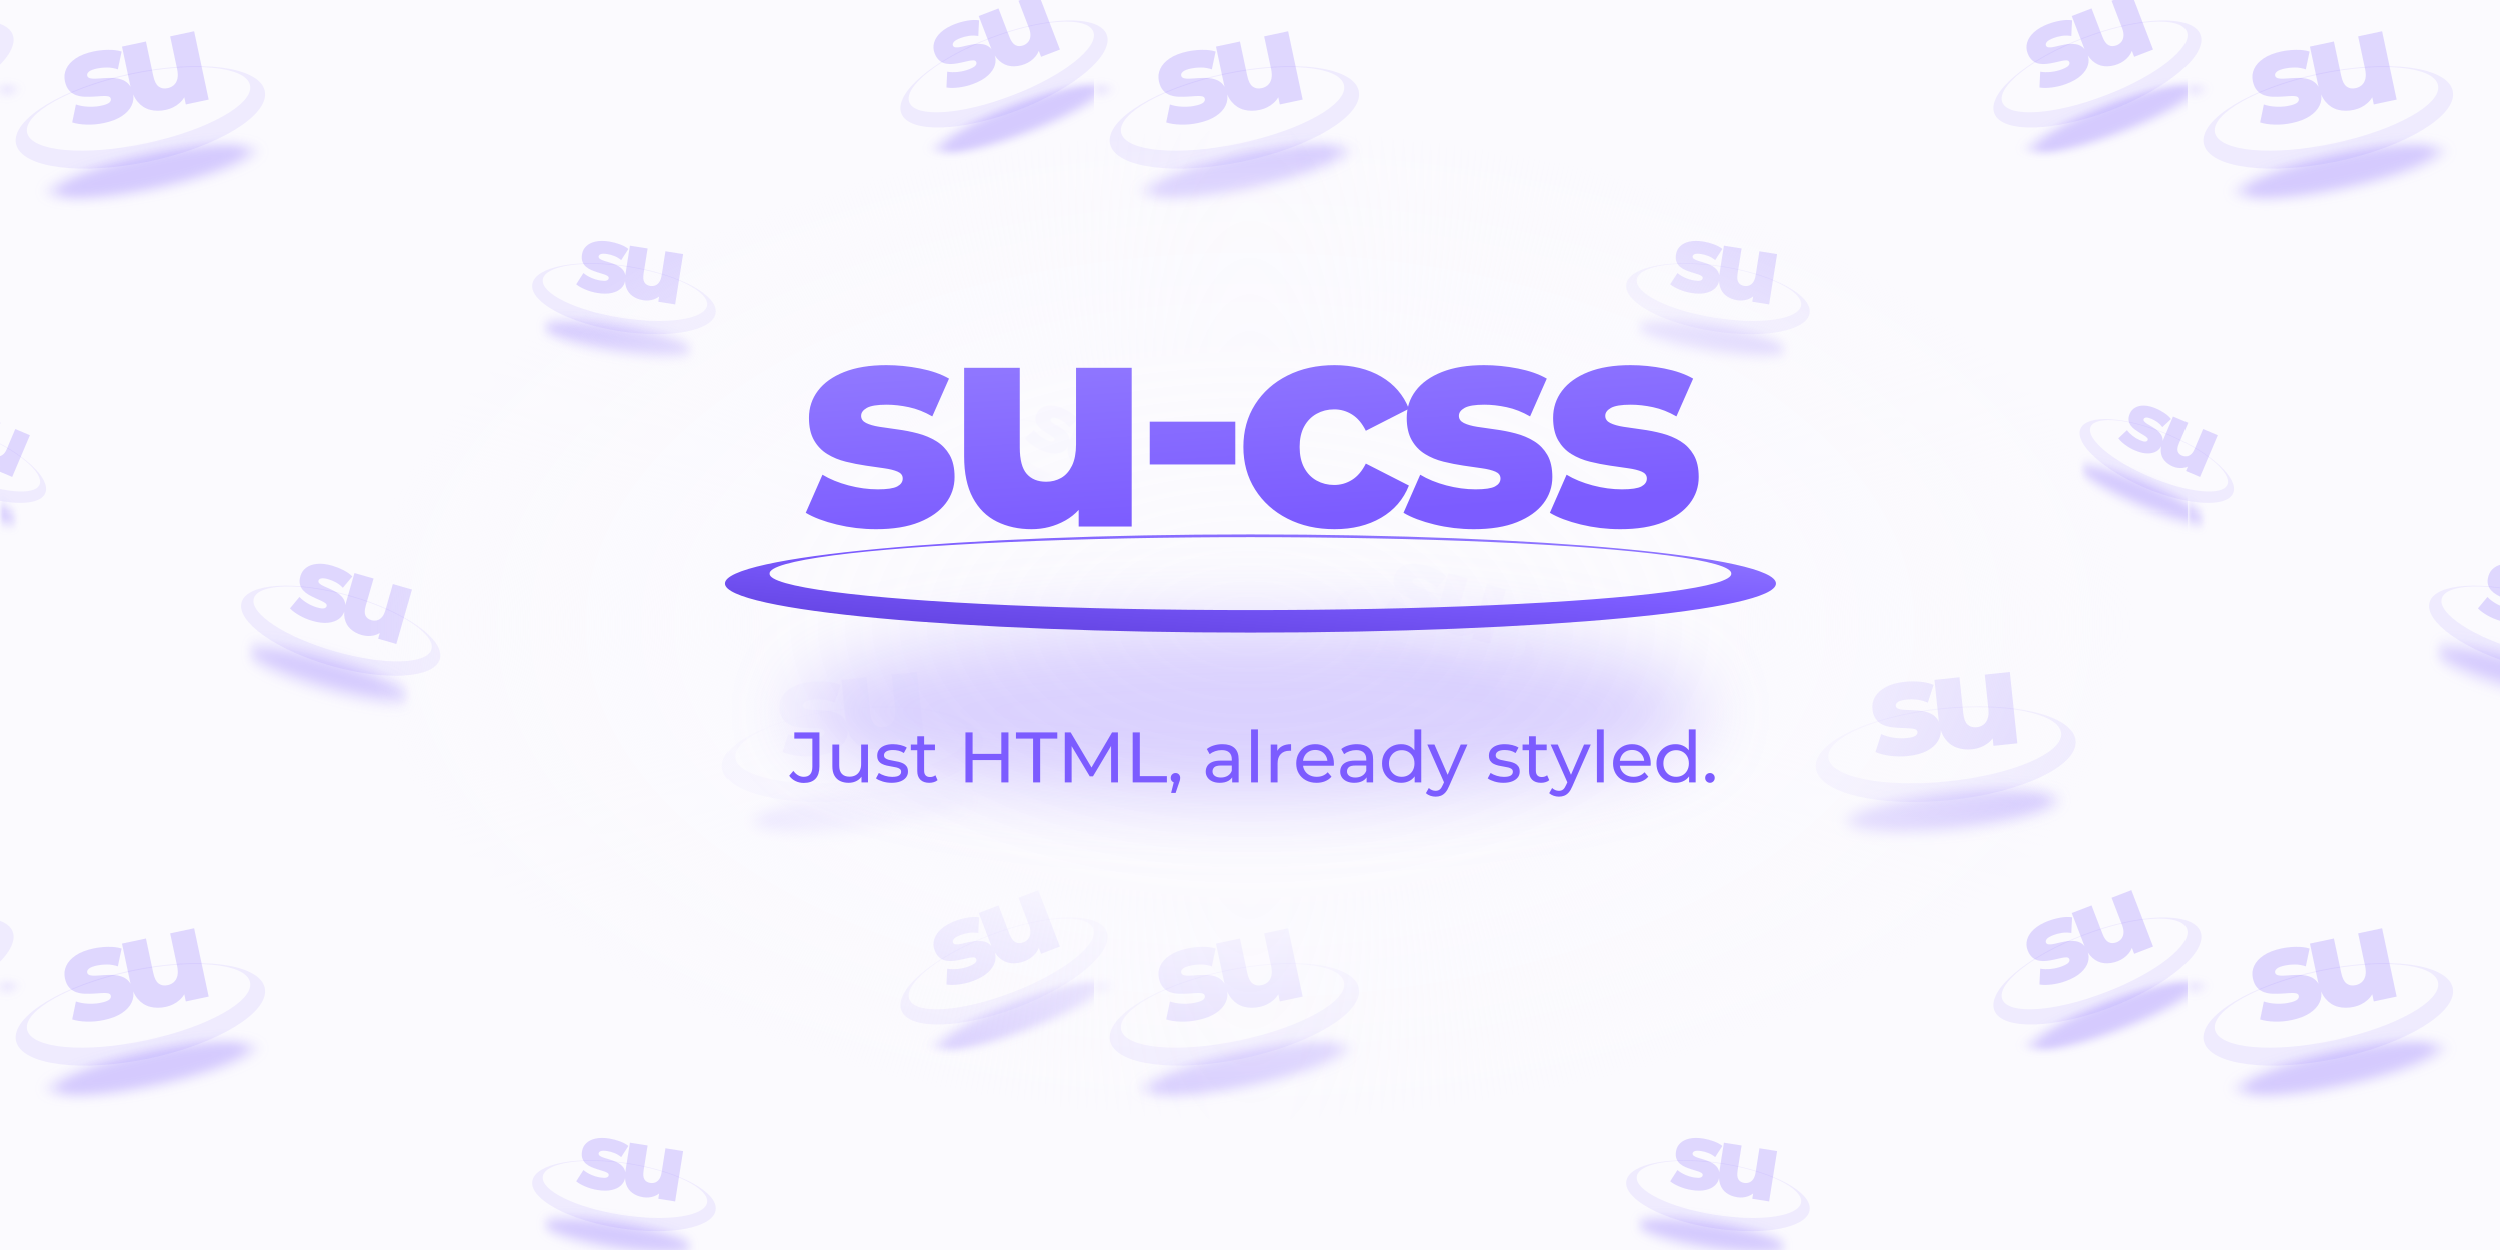
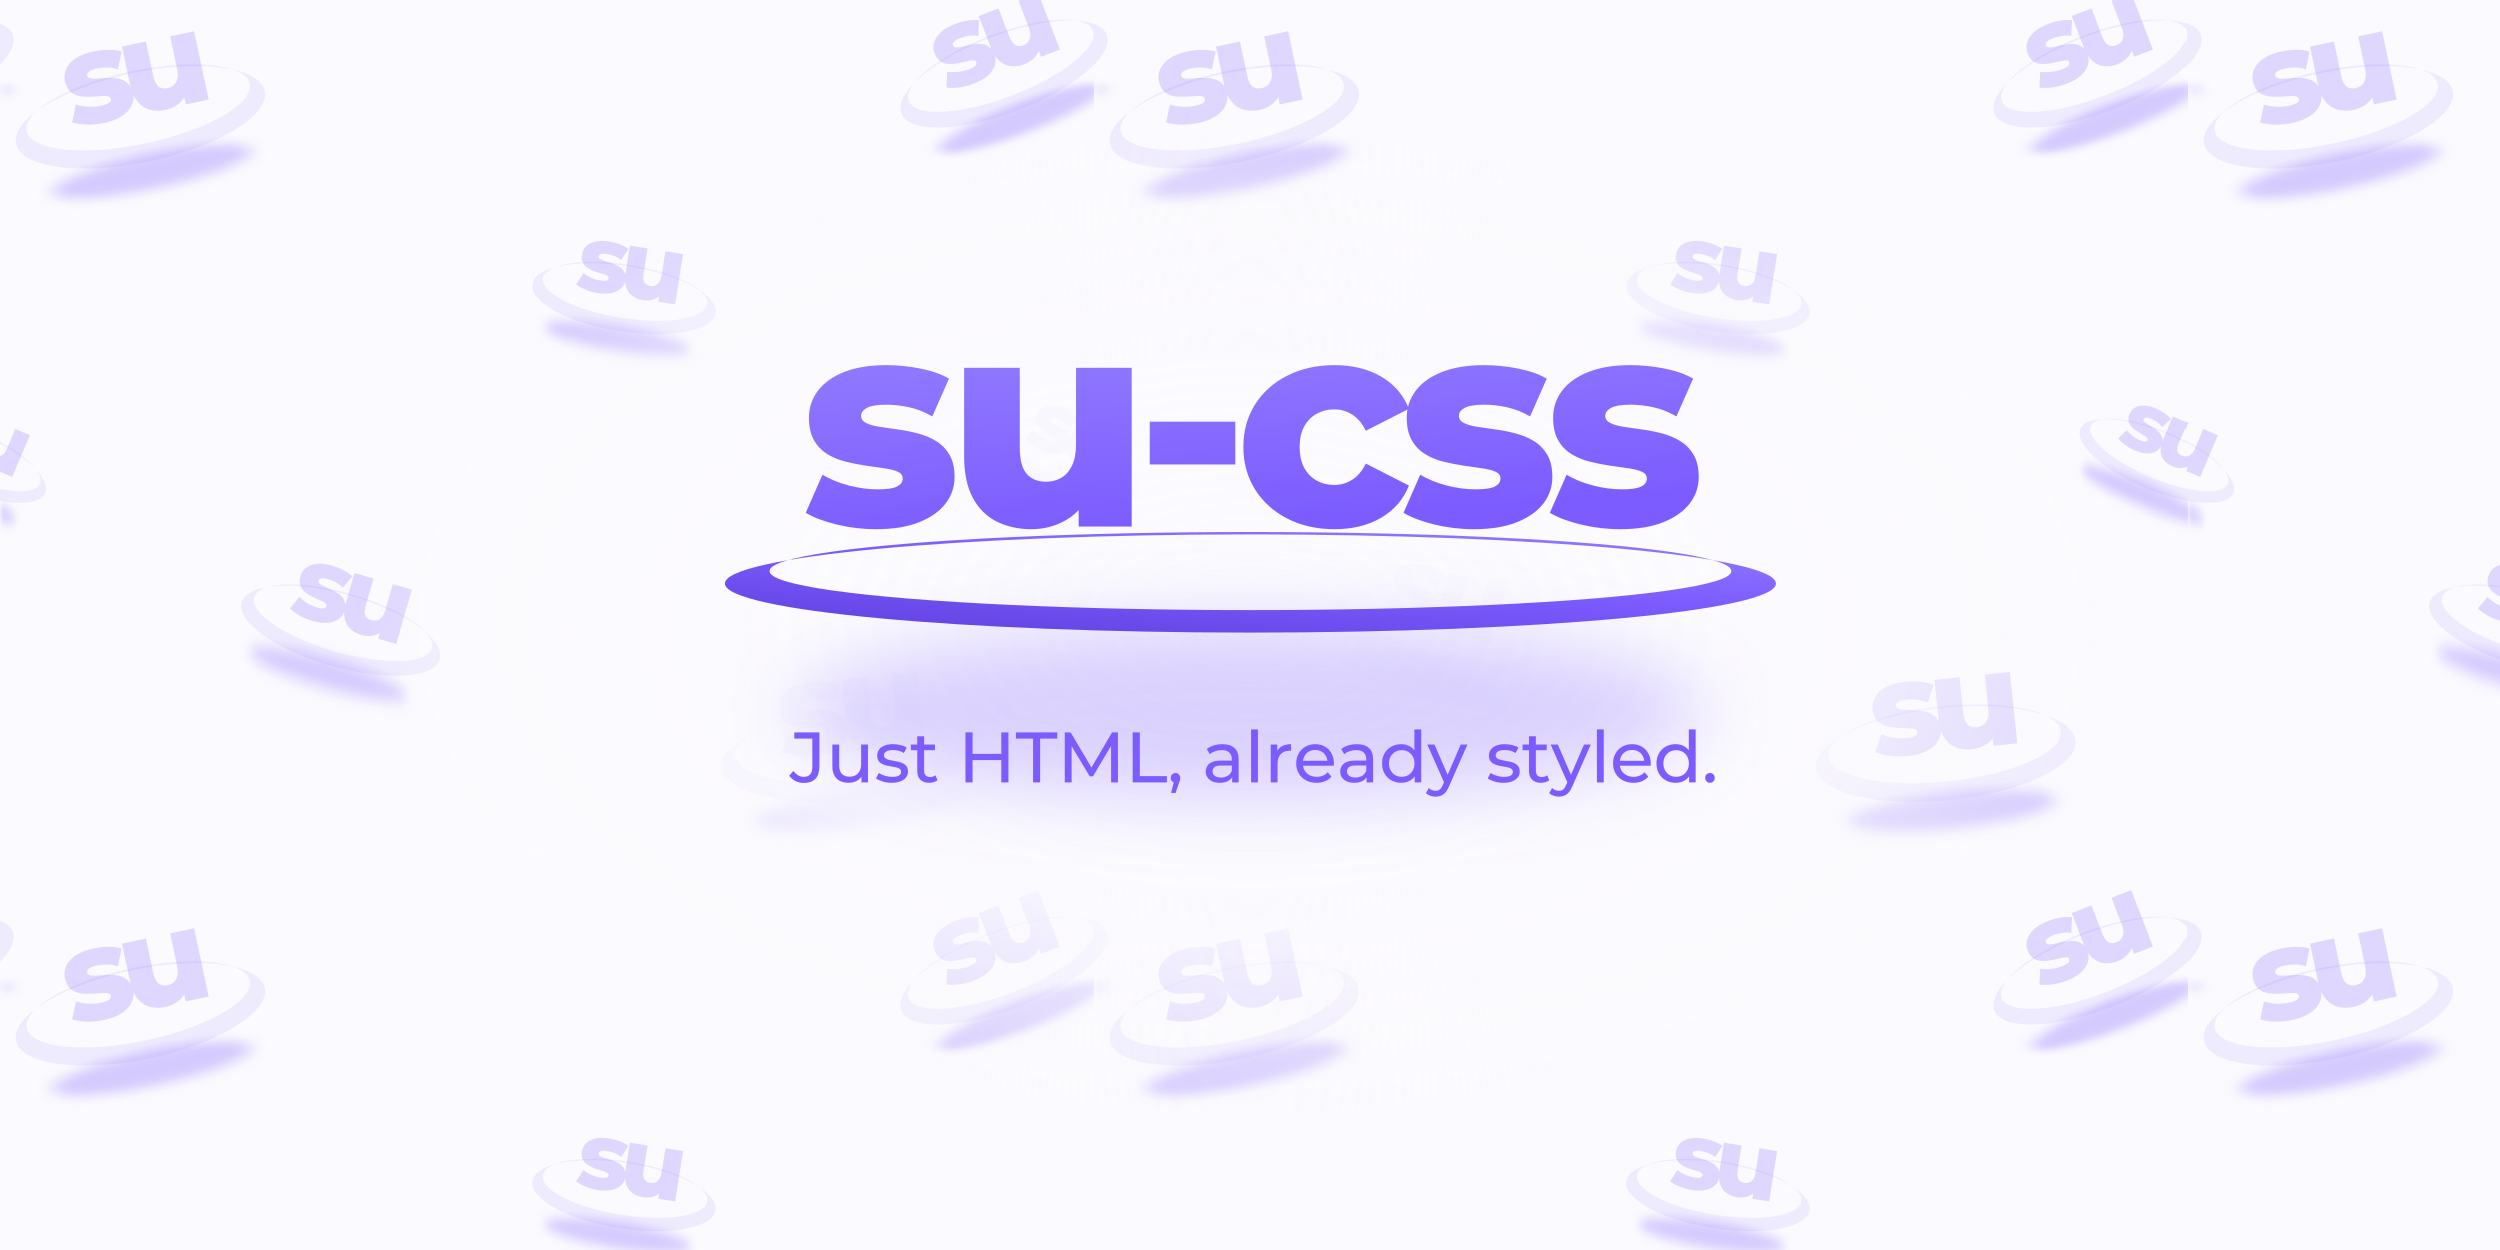
<svg xmlns="http://www.w3.org/2000/svg" xmlns:xlink="http://www.w3.org/1999/xlink" viewBox="0 0 1280 640" width="1280" height="640" role="img" aria-label="SuCSS — Just HTML, already styled.">
  <defs>
    <linearGradient id="word-gradient" x1="0" y1="0" x2="0.35" y2="1">
      <stop offset="0" stop-color="#9179FF" />
      <stop offset="1" stop-color="#7C5CFF" />
    </linearGradient>
    <linearGradient id="plate-gradient" x1="0.85" y1="0" x2="0.15" y2="1">
      <stop offset="0" stop-color="#9179FF" />
      <stop offset="0.45" stop-color="#7C5CFF" />
      <stop offset="1" stop-color="#6242E0" />
    </linearGradient>
    <filter id="plate-shadow" x="-70%" y="-200%" width="240%" height="500%" color-interpolation-filters="sRGB">
      <feGaussianBlur stdDeviation="20.94" />
    </filter>
    <filter id="pattern-shadow" x="-70%" y="-200%" width="240%" height="500%" color-interpolation-filters="sRGB">
      <feGaussianBlur stdDeviation="9.96" />
    </filter>
    <g id="su-mark">
      <ellipse cx="93.78" cy="179.33" rx="140.86" ry="24.27" fill="#7C5CFF" opacity="0.3" filter="url(#pattern-shadow)" />
-       <path d="M-82.29 102.8A176.07 62.22 0 1 0 269.85 102.8A176.07 62.22 0 1 0 -82.29 102.8ZM-64.02 90.77A157.79 48.8 0 1 0 251.57 90.77A157.79 48.8 0 1 0 -64.02 90.77Z" fill="#7C5CFF16" fill-rule="evenodd" />
+       <path d="M-82.29 102.8A176.07 62.22 0 1 0 269.85 102.8A176.07 62.22 0 1 0 -82.29 102.8ZM-64.02 88.68A157.79 50.9 0 1 0 251.57 88.68A157.79 50.9 0 1 0 -64.02 88.68Z" fill="#7C5CFF16" fill-rule="evenodd" />
      <path d="M42.86 100L42.86 100Q30.54 100 18.84 97.14Q7.14 94.29 0 90L0 90L10.18 66.79Q16.96 70.89 26.07 73.3Q35.18 75.71 43.93 75.71L43.93 75.71Q52.5 75.71 55.8 73.93Q59.11 72.14 59.11 69.11L59.11 69.11Q59.11 66.25 55.98 64.91Q52.86 63.57 47.77 62.86Q42.68 62.14 36.61 61.25Q30.54 60.36 24.38 58.84Q18.21 57.32 13.13 54.2Q8.04 51.07 5 45.71Q1.96 40.36 1.96 32.14L1.96 32.14Q1.96 22.86 7.41 15.63Q12.86 8.39 23.39 4.2Q33.93 0 49.11 0L49.11 0Q59.29 0 69.73 2.05Q80.18 4.11 87.32 8.21L87.32 8.21L77.14 31.25Q70 27.14 62.86 25.63Q55.71 24.11 49.29 24.11L49.29 24.11Q40.71 24.11 37.23 26.07Q33.75 28.04 33.75 30.89L33.75 30.89Q33.75 33.75 36.79 35.27Q39.82 36.79 44.91 37.59Q50 38.39 56.07 39.2Q62.14 40 68.3 41.61Q74.46 43.21 79.55 46.34Q84.64 49.46 87.68 54.73Q90.71 60 90.71 68.21L90.71 68.21Q90.71 77.14 85.27 84.29Q79.82 91.43 69.2 95.71Q58.57 100 42.86 100M130.3 100L130.3 100Q118.52 100 109.14 95.36Q99.77 90.71 94.5 80.8Q89.23 70.89 89.23 55.71L89.23 55.71L89.23 1.61L123.16 1.61L123.16 50.18Q123.16 61.43 127.36 66.25Q131.55 71.07 139.23 71.07L139.23 71.07Q144.23 71.07 148.34 68.75Q152.45 66.43 154.95 61.34Q157.45 56.25 157.45 48.21L157.45 48.21L157.45 1.61L191.38 1.61L191.38 98.39L159.05 98.39L159.05 71.07L165.3 78.75Q160.3 89.46 150.84 94.73Q141.38 100 130.3 100" fill="#7C5CFF38" />
    </g>
    <clipPath id="pattern-clip">
      <rect width="560" height="459.2" />
    </clipPath>
    <pattern id="su-pattern" width="560" height="459.2" patternUnits="userSpaceOnUse">
      <g clip-path="url(#pattern-clip)">
        <use xlink:href="#su-mark" href="#su-mark" transform="translate(72.8 64.29) rotate(-12) scale(0.37) translate(-93.78 -114.25)" />
        <use xlink:href="#su-mark" href="#su-mark" transform="translate(72.8 523.49) rotate(-12) scale(0.37) translate(-93.78 -114.25)" />
        <use xlink:href="#su-mark" href="#su-mark" transform="translate(632.8 64.29) rotate(-12) scale(0.37) translate(-93.78 -114.25)" />
        <use xlink:href="#su-mark" href="#su-mark" transform="translate(632.8 523.49) rotate(-12) scale(0.37) translate(-93.78 -114.25)" />
        <use xlink:href="#su-mark" href="#su-mark" transform="translate(319.2 156.13) rotate(9) scale(0.27) translate(-93.78 -114.25)" />
        <use xlink:href="#su-mark" href="#su-mark" transform="translate(-44.8 41.33) rotate(-21) scale(0.32) translate(-93.78 -114.25)" />
        <use xlink:href="#su-mark" href="#su-mark" transform="translate(-44.8 500.53) rotate(-21) scale(0.32) translate(-93.78 -114.25)" />
        <use xlink:href="#su-mark" href="#su-mark" transform="translate(515.2 41.33) rotate(-21) scale(0.32) translate(-93.78 -114.25)" />
        <use xlink:href="#su-mark" href="#su-mark" transform="translate(515.2 500.53) rotate(-21) scale(0.32) translate(-93.78 -114.25)" />
        <use xlink:href="#su-mark" href="#su-mark" transform="translate(173.6 326.03) rotate(16) scale(0.3) translate(-93.78 -114.25)" />
        <use xlink:href="#su-mark" href="#su-mark" transform="translate(436.8 -68.88) rotate(-6) scale(0.38) translate(-93.78 -114.25)" />
        <use xlink:href="#su-mark" href="#su-mark" transform="translate(436.8 390.32) rotate(-6) scale(0.38) translate(-93.78 -114.25)" />
        <use xlink:href="#su-mark" href="#su-mark" transform="translate(-16.8 238.78) rotate(23) scale(0.24) translate(-93.78 -114.25)" />
        <use xlink:href="#su-mark" href="#su-mark" transform="translate(543.2 238.78) rotate(23) scale(0.24) translate(-93.78 -114.25)" />
      </g>
    </pattern>
    <radialGradient id="clearing" cx="0.5" cy="0.5" r="0.5">
      <stop offset="0" stop-color="#FBFAFE" stop-opacity="0.97" />
      <stop offset="0.55" stop-color="#FBFAFE" stop-opacity="0.9" />
      <stop offset="1" stop-color="#FBFAFE" stop-opacity="0" />
    </radialGradient>
  </defs>
  <rect width="1280" height="640" fill="#FBFAFE" />
  <rect width="1280" height="640" fill="url(#su-pattern)" />
  <ellipse cx="640" cy="320" rx="456.96" ry="252.79" fill="url(#clearing)" />
  <g transform="translate(412.54 186.95) scale(0.84)">
    <ellipse cx="271.06" cy="210.89" rx="275.47" ry="53.85" fill="#7C5CFF" opacity="0.26" filter="url(#plate-shadow)" />
-     <path d="M-49.26 133.1A320.31 29.92 0 1 0 591.37 133.1A320.31 29.92 0 1 0 -49.26 133.1ZM-22.03 127.08A293.09 22.1 0 1 0 564.14 127.08A293.09 22.1 0 1 0 -22.03 127.08Z" fill="url(#plate-gradient)" fill-rule="evenodd" />
+     <path d="M-49.26 133.1A320.31 29.92 0 1 0 591.37 133.1A320.31 29.92 0 1 0 -49.26 133.1ZM-22.03 125.51A293.09 23.67 0 1 0 564.14 125.51A293.09 23.67 0 1 0 -22.03 125.51Z" fill="url(#plate-gradient)" fill-rule="evenodd" />
    <path d="M42.86 100L42.86 100Q30.54 100 18.84 97.14Q7.14 94.29 0 90L0 90L10.18 66.79Q16.96 70.89 26.07 73.3Q35.18 75.71 43.93 75.71L43.93 75.71Q52.5 75.71 55.8 73.93Q59.11 72.14 59.11 69.11L59.11 69.11Q59.11 66.25 55.98 64.91Q52.86 63.57 47.77 62.86Q42.68 62.14 36.61 61.25Q30.54 60.36 24.38 58.84Q18.21 57.32 13.13 54.2Q8.04 51.07 5 45.71Q1.96 40.36 1.96 32.14L1.96 32.14Q1.96 22.86 7.41 15.63Q12.86 8.39 23.39 4.2Q33.93 0 49.11 0L49.11 0Q59.29 0 69.73 2.05Q80.18 4.11 87.32 8.21L87.32 8.21L77.14 31.25Q70 27.14 62.86 25.63Q55.71 24.11 49.29 24.11L49.29 24.11Q40.71 24.11 37.23 26.07Q33.75 28.04 33.75 30.89L33.75 30.89Q33.75 33.75 36.79 35.27Q39.82 36.79 44.91 37.59Q50 38.39 56.07 39.2Q62.14 40 68.3 41.61Q74.46 43.21 79.55 46.34Q84.64 49.46 87.68 54.73Q90.71 60 90.71 68.21L90.71 68.21Q90.71 77.14 85.27 84.29Q79.82 91.43 69.2 95.71Q58.57 100 42.86 100M137.61 100L137.61 100Q125.82 100 116.45 95.36Q107.07 90.71 101.8 80.8Q96.54 70.89 96.54 55.71L96.54 55.71L96.54 1.61L130.46 1.61L130.46 50.18Q130.46 61.43 134.66 66.25Q138.86 71.07 146.54 71.07L146.54 71.07Q151.54 71.07 155.64 68.75Q159.75 66.43 162.25 61.34Q164.75 56.25 164.75 48.21L164.75 48.21L164.75 1.61L198.68 1.61L198.68 98.39L166.36 98.39L166.36 71.07L172.61 78.75Q167.61 89.46 158.14 94.73Q148.68 100 137.61 100M261.82 60.54L209.68 60.54L209.68 34.46L261.82 34.46L261.82 60.54M322.29 100L322.29 100Q306.21 100 293.63 93.57Q281.04 87.14 273.89 75.8Q266.75 64.46 266.75 49.82L266.75 49.82Q266.75 35.18 273.89 23.93Q281.04 12.68 293.63 6.34Q306.21 0 322.29 0L322.29 0Q338.71 0 350.68 6.96Q362.64 13.93 367.64 26.61L367.64 26.61L341.39 40Q338 33.21 333 30.09Q328 26.96 322.11 26.96L322.11 26.96Q316.21 26.96 311.39 29.64Q306.57 32.32 303.8 37.41Q301.04 42.5 301.04 49.82L301.04 49.82Q301.04 57.32 303.8 62.5Q306.57 67.68 311.39 70.36Q316.21 73.04 322.11 73.04L322.11 73.04Q328 73.04 333 69.91Q338 66.79 341.39 60L341.39 60L367.64 73.39Q362.64 86.07 350.68 93.04Q338.71 100 322.29 100M407.21 100L407.21 100Q394.89 100 383.2 97.14Q371.5 94.29 364.36 90L364.36 90L374.54 66.79Q381.32 70.89 390.43 73.3Q399.54 75.71 408.29 75.71L408.29 75.71Q416.86 75.71 420.16 73.93Q423.46 72.14 423.46 69.11L423.46 69.11Q423.46 66.25 420.34 64.91Q417.21 63.57 412.13 62.86Q407.04 62.14 400.96 61.25Q394.89 60.36 388.73 58.84Q382.57 57.32 377.48 54.2Q372.39 51.07 369.36 45.71Q366.32 40.36 366.32 32.14L366.32 32.14Q366.32 22.86 371.77 15.63Q377.21 8.39 387.75 4.2Q398.29 0 413.46 0L413.46 0Q423.64 0 434.09 2.05Q444.54 4.11 451.68 8.21L451.68 8.21L441.5 31.25Q434.36 27.14 427.21 25.63Q420.07 24.11 413.64 24.11L413.64 24.11Q405.07 24.11 401.59 26.07Q398.11 28.04 398.11 30.89L398.11 30.89Q398.11 33.75 401.14 35.27Q404.18 36.79 409.27 37.59Q414.36 38.39 420.43 39.2Q426.5 40 432.66 41.61Q438.82 43.21 443.91 46.34Q449 49.46 452.04 54.73Q455.07 60 455.07 68.21L455.07 68.21Q455.07 77.14 449.63 84.29Q444.18 91.43 433.55 95.71Q422.93 100 407.21 100M496.43 100L496.43 100Q484.11 100 472.41 97.14Q460.71 94.29 453.57 90L453.57 90L463.75 66.79Q470.54 70.89 479.64 73.3Q488.75 75.71 497.5 75.71L497.5 75.71Q506.07 75.71 509.38 73.93Q512.68 72.14 512.68 69.11L512.68 69.11Q512.68 66.25 509.55 64.91Q506.43 63.57 501.34 62.86Q496.25 62.14 490.18 61.25Q484.11 60.36 477.95 58.84Q471.79 57.32 466.7 54.2Q461.61 51.07 458.57 45.71Q455.54 40.36 455.54 32.14L455.54 32.14Q455.54 22.86 460.98 15.63Q466.43 8.39 476.96 4.2Q487.5 0 502.68 0L502.68 0Q512.86 0 523.3 2.05Q533.75 4.11 540.89 8.21L540.89 8.21L530.71 31.25Q523.57 27.14 516.43 25.63Q509.29 24.11 502.86 24.11L502.86 24.11Q494.29 24.11 490.8 26.07Q487.32 28.04 487.32 30.89L487.32 30.89Q487.32 33.75 490.36 35.27Q493.39 36.79 498.48 37.59Q503.57 38.39 509.64 39.2Q515.71 40 521.88 41.61Q528.04 43.21 533.13 46.34Q538.21 49.46 541.25 54.73Q544.29 60 544.29 68.21L544.29 68.21Q544.29 77.14 538.84 84.29Q533.39 91.43 522.77 95.71Q512.14 100 496.43 100" fill="url(#word-gradient)" />
    <g transform="translate(-10.07 222.02) scale(0.41)">
      <path d="M21.66 79.62L21.66 79.62Q15.07 79.62 9.34 76.86Q3.61 74.1 0 68.9L0 68.9L6.16 61.68Q9.24 65.92 13.11 68.21Q16.99 70.49 21.66 70.49L21.66 70.49Q34.39 70.49 34.39 55.41L34.39 55.41L34.39 13.69L7.54 13.69L7.54 4.46L44.9 4.46L44.9 54.88Q44.9 67.3 39.01 73.46Q33.12 79.62 21.66 79.62M88.32 79.41L88.32 79.41Q81.1 79.41 75.64 76.75Q70.17 74.1 67.14 68.63Q64.12 63.16 64.12 54.88L64.12 54.88L64.12 22.51L74.31 22.51L74.31 53.72Q74.31 62 78.29 66.14Q82.27 70.28 89.49 70.28L89.49 70.28Q94.8 70.28 98.73 68.1Q102.65 65.92 104.78 61.73Q106.9 57.54 106.9 51.59L106.9 51.59L106.9 22.51L117.09 22.51L117.09 78.77L107.43 78.77L107.43 63.59L109.02 67.62Q106.26 73.25 100.74 76.33Q95.22 79.41 88.32 79.41M152.23 79.41L152.23 79.41Q145.22 79.41 138.91 77.49Q132.59 75.58 128.98 72.82L128.98 72.82L133.23 64.76Q136.84 67.2 142.14 68.9Q147.45 70.59 152.97 70.59L152.97 70.59Q160.08 70.59 163.22 68.58Q166.35 66.56 166.35 62.95L166.35 62.95Q166.35 60.3 164.44 58.81Q162.53 57.32 159.39 56.58Q156.26 55.84 152.44 55.25Q148.62 54.67 144.8 53.77Q140.98 52.87 137.79 51.22Q134.61 49.58 132.7 46.66Q130.79 43.74 130.79 38.85L130.79 38.85Q130.79 33.76 133.65 29.94Q136.52 26.11 141.77 24.04Q147.03 21.97 154.25 21.97L154.25 21.97Q159.77 21.97 165.45 23.3Q171.13 24.63 174.73 27.07L174.73 27.07L170.38 35.14Q166.56 32.59 162.42 31.63Q158.28 30.68 154.14 30.68L154.14 30.68Q147.45 30.68 144.16 32.86Q140.87 35.03 140.87 38.43L140.87 38.43Q140.87 41.3 142.83 42.83Q144.8 44.37 147.93 45.22Q151.06 46.07 154.88 46.66Q158.7 47.24 162.53 48.14Q166.35 49.04 169.48 50.64Q172.61 52.23 174.58 55.1Q176.54 57.96 176.54 62.74L176.54 62.74Q176.54 67.83 173.57 71.55Q170.59 75.27 165.18 77.34Q159.77 79.41 152.23 79.41M208.17 79.41L208.17 79.41Q199.68 79.41 195.01 74.84Q190.34 70.28 190.34 61.78L190.34 61.78L190.34 10.19L200.53 10.19L200.53 61.36Q200.53 65.92 202.81 68.37Q205.1 70.81 209.34 70.81L209.34 70.81Q214.12 70.81 217.3 68.15L217.3 68.15L220.49 75.48Q218.15 77.49 214.92 78.45Q211.68 79.41 208.17 79.41M216.67 30.89L180.79 30.89L180.79 22.51L216.67 22.51L216.67 30.89M325.9 78.77L315.29 78.77L315.29 4.46L325.9 4.46L325.9 78.77M272.61 78.77L262 78.77L262 4.46L272.61 4.46L272.61 78.77M316.24 45.65L271.55 45.65L271.55 36.41L316.24 36.41L316.24 45.65M373.04 78.77L362.53 78.77L362.53 13.69L337.05 13.69L337.05 4.46L398.51 4.46L398.51 13.69L373.04 13.69L373.04 78.77M419.85 78.77L409.66 78.77L409.66 4.46L418.37 4.46L451.7 60.62L447.03 60.62L479.94 4.46L488.64 4.46L488.75 78.77L478.56 78.77L478.45 20.49L480.89 20.49L451.59 69.75L446.71 69.75L417.2 20.49L419.85 20.49L419.85 78.77M561.46 78.77L510.62 78.77L510.62 4.46L521.23 4.46L521.23 69.53L561.46 69.53L561.46 78.77M574.42 94.48L567.73 94.48L573.04 73.04L574.42 79.19Q571.34 79.19 569.27 77.28Q567.2 75.37 567.2 72.08L567.2 72.08Q567.2 68.9 569.27 66.88Q571.34 64.86 574.31 64.86L574.31 64.86Q577.39 64.86 579.3 66.93Q581.21 69 581.21 72.08L581.21 72.08Q581.21 73.14 581.05 74.15Q580.89 75.16 580.52 76.49Q580.15 77.81 579.41 79.72L579.41 79.72L574.42 94.48M668.15 78.77L658.49 78.77L658.49 66.88L657.96 64.65L657.96 44.37Q657.96 37.9 654.19 34.34Q650.42 30.79 642.89 30.79L642.89 30.79Q637.9 30.79 633.12 32.43Q628.34 34.08 625.05 36.84L625.05 36.84L620.81 29.19Q625.16 25.69 631.26 23.83Q637.37 21.97 644.06 21.97L644.06 21.97Q655.63 21.97 661.89 27.6Q668.15 33.23 668.15 44.8L668.15 44.8L668.15 78.77M640.02 79.41L640.02 79.41Q633.76 79.41 629.03 77.28Q624.31 75.16 621.76 71.39Q619.21 67.62 619.21 62.85L619.21 62.85Q619.21 58.28 621.39 54.56Q623.57 50.85 628.5 48.62Q633.44 46.39 641.83 46.39L641.83 46.39L659.66 46.39L659.66 53.72L642.25 53.72Q634.61 53.72 631.95 56.26Q629.3 58.81 629.3 62.42L629.3 62.42Q629.3 66.56 632.59 69.06Q635.88 71.55 641.72 71.55L641.72 71.55Q647.45 71.55 651.75 69Q656.05 66.45 657.96 61.57L657.96 61.57L659.98 68.58Q657.96 73.57 652.87 76.49Q647.77 79.41 640.02 79.41M696.82 78.77L686.62 78.77L686.62 0L696.82 0L696.82 78.77M726.01 78.77L715.82 78.77L715.82 22.51L725.58 22.51L725.58 37.79L724.63 33.97Q726.96 28.13 732.48 25.05Q738 21.97 746.07 21.97L746.07 21.97L746.07 31.85Q745.44 31.74 744.85 31.74Q744.27 31.74 743.74 31.74L743.74 31.74Q735.56 31.74 730.79 36.62Q726.01 41.51 726.01 50.74L726.01 50.74L726.01 78.77M783.97 79.41L783.97 79.41Q774.95 79.41 768.1 75.69Q761.25 71.97 757.48 65.5Q753.72 59.02 753.72 50.64L753.72 50.64Q753.72 42.25 757.38 35.77Q761.04 29.3 767.46 25.64Q773.89 21.97 781.95 21.97L781.95 21.97Q790.13 21.97 796.39 25.58Q802.65 29.19 806.21 35.72Q809.77 42.25 809.77 50.96L809.77 50.96Q809.77 51.59 809.71 52.44Q809.66 53.29 809.55 54.03L809.55 54.03L761.68 54.03L761.68 46.71L804.25 46.71L800.11 49.26Q800.21 43.84 797.88 39.6Q795.54 35.35 791.45 32.96Q787.37 30.57 781.95 30.57L781.95 30.57Q776.65 30.57 772.51 32.96Q768.37 35.35 766.03 39.65Q763.69 43.95 763.69 49.47L763.69 49.47L763.69 51.17Q763.69 56.79 766.3 61.2Q768.9 65.61 773.57 68.05Q778.24 70.49 784.29 70.49L784.29 70.49Q789.28 70.49 793.37 68.79Q797.45 67.09 800.53 63.69L800.53 63.69L806.16 70.28Q802.34 74.73 796.66 77.07Q790.98 79.41 783.97 79.41M868.05 78.77L858.39 78.77L858.39 66.88L857.86 64.65L857.86 44.37Q857.86 37.9 854.09 34.34Q850.32 30.79 842.78 30.79L842.78 30.79Q837.79 30.79 833.01 32.43Q828.24 34.08 824.95 36.84L824.95 36.84L820.7 29.19Q825.05 25.69 831.16 23.83Q837.26 21.97 843.95 21.97L843.95 21.97Q855.52 21.97 861.78 27.6Q868.05 33.23 868.05 44.8L868.05 44.8L868.05 78.77M839.92 79.41L839.92 79.41Q833.65 79.41 828.93 77.28Q824.2 75.16 821.66 71.39Q819.11 67.62 819.11 62.85L819.11 62.85Q819.11 58.28 821.28 54.56Q823.46 50.85 828.4 48.62Q833.33 46.39 841.72 46.39L841.72 46.39L859.55 46.39L859.55 53.72L842.14 53.72Q834.5 53.72 831.85 56.26Q829.19 58.81 829.19 62.42L829.19 62.42Q829.19 66.56 832.48 69.06Q835.77 71.55 841.61 71.55L841.61 71.55Q847.35 71.55 851.65 69Q855.94 66.45 857.86 61.57L857.86 61.57L859.87 68.58Q857.86 73.57 852.76 76.49Q847.66 79.41 839.92 79.41M909.77 79.41L909.77 79.41Q901.59 79.41 895.17 75.8Q888.75 72.19 885.03 65.71Q881.32 59.24 881.32 50.64L881.32 50.64Q881.32 42.04 885.03 35.62Q888.75 29.19 895.17 25.58Q901.59 21.97 909.77 21.97L909.77 21.97Q916.88 21.97 922.61 25.16Q928.34 28.34 931.79 34.71Q935.24 41.08 935.24 50.64L935.24 50.64Q935.24 60.19 931.9 66.56Q928.56 72.93 922.82 76.17Q917.09 79.41 909.77 79.41M910.62 70.49L910.62 70.49Q915.92 70.49 920.22 68.05Q924.52 65.61 927.02 61.09Q929.51 56.58 929.51 50.64L929.51 50.64Q929.51 44.59 927.02 40.18Q924.52 35.77 920.22 33.33Q915.92 30.89 910.62 30.89L910.62 30.89Q905.2 30.89 900.96 33.33Q896.71 35.77 894.16 40.18Q891.61 44.59 891.61 50.64L891.61 50.64Q891.61 56.58 894.16 61.09Q896.71 65.61 900.96 68.05Q905.2 70.49 910.62 70.49M939.6 78.77L929.83 78.77L929.83 63.59L930.47 50.53L929.41 37.47L929.41 0L939.6 0L939.6 78.77M960.93 100L960.93 100Q956.9 100 953.08 98.67Q949.26 97.35 946.5 94.8L946.5 94.8L950.85 87.15Q952.97 89.17 955.52 90.23Q958.07 91.3 960.93 91.3L960.93 91.3Q964.65 91.3 967.09 89.38Q969.53 87.47 971.66 82.59L971.66 82.59L975.16 74.84L976.22 73.57L998.3 22.51L1008.28 22.51L981 84.39Q978.56 90.34 975.53 93.74Q972.51 97.13 968.9 98.57Q965.29 100 960.93 100M981.1 72.61L974.31 80.57L948.62 22.51L959.24 22.51L981.1 72.61M1061.68 79.41L1061.68 79.41Q1054.67 79.41 1048.35 77.49Q1042.04 75.58 1038.43 72.82L1038.43 72.82L1042.68 64.76Q1046.28 67.2 1051.59 68.9Q1056.9 70.59 1062.42 70.59L1062.42 70.59Q1069.53 70.59 1072.66 68.58Q1075.8 66.56 1075.8 62.95L1075.8 62.95Q1075.8 60.3 1073.89 58.81Q1071.97 57.32 1068.84 56.58Q1065.71 55.84 1061.89 55.25Q1058.07 54.67 1054.25 53.77Q1050.42 52.87 1047.24 51.22Q1044.06 49.58 1042.14 46.66Q1040.23 43.74 1040.23 38.85L1040.23 38.85Q1040.23 33.76 1043.1 29.94Q1045.97 26.11 1051.22 24.04Q1056.48 21.97 1063.69 21.97L1063.69 21.97Q1069.21 21.97 1074.89 23.3Q1080.57 24.63 1084.18 27.07L1084.18 27.07L1079.83 35.14Q1076.01 32.59 1071.87 31.63Q1067.73 30.68 1063.59 30.68L1063.59 30.68Q1056.9 30.68 1053.61 32.86Q1050.32 35.03 1050.32 38.43L1050.32 38.43Q1050.32 41.3 1052.28 42.83Q1054.25 44.37 1057.38 45.22Q1060.51 46.07 1064.33 46.66Q1068.15 47.24 1071.97 48.14Q1075.8 49.04 1078.93 50.64Q1082.06 52.23 1084.02 55.1Q1085.99 57.96 1085.99 62.74L1085.99 62.74Q1085.99 67.83 1083.01 71.55Q1080.04 75.27 1074.63 77.34Q1069.21 79.41 1061.68 79.41M1117.62 79.41L1117.62 79.41Q1109.13 79.41 1104.46 74.84Q1099.79 70.28 1099.79 61.78L1099.79 61.78L1099.79 10.19L1109.98 10.19L1109.98 61.36Q1109.98 65.92 1112.26 68.37Q1114.54 70.81 1118.79 70.81L1118.79 70.81Q1123.57 70.81 1126.75 68.15L1126.75 68.15L1129.94 75.48Q1127.6 77.49 1124.36 78.45Q1121.13 79.41 1117.62 79.41M1126.11 30.89L1090.23 30.89L1090.23 22.51L1126.11 22.51L1126.11 30.89M1144.27 100L1144.27 100Q1140.23 100 1136.41 98.67Q1132.59 97.35 1129.83 94.8L1129.83 94.8L1134.18 87.15Q1136.31 89.17 1138.85 90.23Q1141.4 91.3 1144.27 91.3L1144.27 91.3Q1147.98 91.3 1150.42 89.38Q1152.87 87.47 1154.99 82.59L1154.99 82.59L1158.49 74.84L1159.55 73.57L1181.63 22.51L1191.61 22.51L1164.33 84.39Q1161.89 90.34 1158.86 93.74Q1155.84 97.13 1152.23 98.57Q1148.62 100 1144.27 100M1164.44 72.61L1157.64 80.57L1131.95 22.51L1142.57 22.51L1164.44 72.61M1210.93 78.77L1200.74 78.77L1200.74 0L1210.93 0L1210.93 78.77M1254.99 79.41L1254.99 79.41Q1245.97 79.41 1239.12 75.69Q1232.27 71.97 1228.5 65.5Q1224.73 59.02 1224.73 50.64L1224.73 50.64Q1224.73 42.25 1228.4 35.77Q1232.06 29.3 1238.48 25.64Q1244.9 21.97 1252.97 21.97L1252.97 21.97Q1261.15 21.97 1267.41 25.58Q1273.67 29.19 1277.23 35.72Q1280.79 42.25 1280.79 50.96L1280.79 50.96Q1280.79 51.59 1280.73 52.44Q1280.68 53.29 1280.57 54.03L1280.57 54.03L1232.7 54.03L1232.7 46.71L1275.27 46.71L1271.13 49.26Q1271.23 43.84 1268.9 39.6Q1266.56 35.35 1262.47 32.96Q1258.39 30.57 1252.97 30.57L1252.97 30.57Q1247.66 30.57 1243.52 32.96Q1239.38 35.35 1237.05 39.65Q1234.71 43.95 1234.71 49.47L1234.71 49.47L1234.71 51.17Q1234.71 56.79 1237.31 61.2Q1239.92 65.61 1244.59 68.05Q1249.26 70.49 1255.31 70.49L1255.31 70.49Q1260.3 70.49 1264.38 68.79Q1268.47 67.09 1271.55 63.69L1271.55 63.69L1277.18 70.28Q1273.35 74.73 1267.68 77.07Q1262 79.41 1254.99 79.41M1317.73 79.41L1317.73 79.41Q1309.55 79.41 1303.13 75.8Q1296.71 72.19 1292.99 65.71Q1289.28 59.24 1289.28 50.64L1289.28 50.64Q1289.28 42.04 1292.99 35.62Q1296.71 29.19 1303.13 25.58Q1309.55 21.97 1317.73 21.97L1317.73 21.97Q1324.84 21.97 1330.57 25.16Q1336.31 28.34 1339.76 34.71Q1343.21 41.08 1343.21 50.64L1343.21 50.64Q1343.21 60.19 1339.86 66.56Q1336.52 72.93 1330.79 76.17Q1325.05 79.41 1317.73 79.41M1318.58 70.49L1318.58 70.49Q1323.89 70.49 1328.18 68.05Q1332.48 65.61 1334.98 61.09Q1337.47 56.58 1337.47 50.64L1337.47 50.64Q1337.47 44.59 1334.98 40.18Q1332.48 35.77 1328.18 33.33Q1323.89 30.89 1318.58 30.89L1318.58 30.89Q1313.16 30.89 1308.92 33.33Q1304.67 35.77 1302.12 40.18Q1299.58 44.59 1299.58 50.64L1299.58 50.64Q1299.58 56.58 1302.12 61.09Q1304.67 65.61 1308.92 68.05Q1313.16 70.49 1318.58 70.49M1347.56 78.77L1337.79 78.77L1337.79 63.59L1338.43 50.53L1337.37 37.47L1337.37 0L1347.56 0L1347.56 78.77M1368.9 79.41L1368.9 79.41Q1365.92 79.41 1363.8 77.34Q1361.68 75.27 1361.68 72.08L1361.68 72.08Q1361.68 68.9 1363.8 66.88Q1365.92 64.86 1368.9 64.86L1368.9 64.86Q1371.76 64.86 1373.83 66.88Q1375.9 68.9 1375.9 72.08L1375.9 72.08Q1375.9 75.27 1373.83 77.34Q1371.76 79.41 1368.9 79.41" fill="#7C5CFF" />
    </g>
  </g>
</svg>
